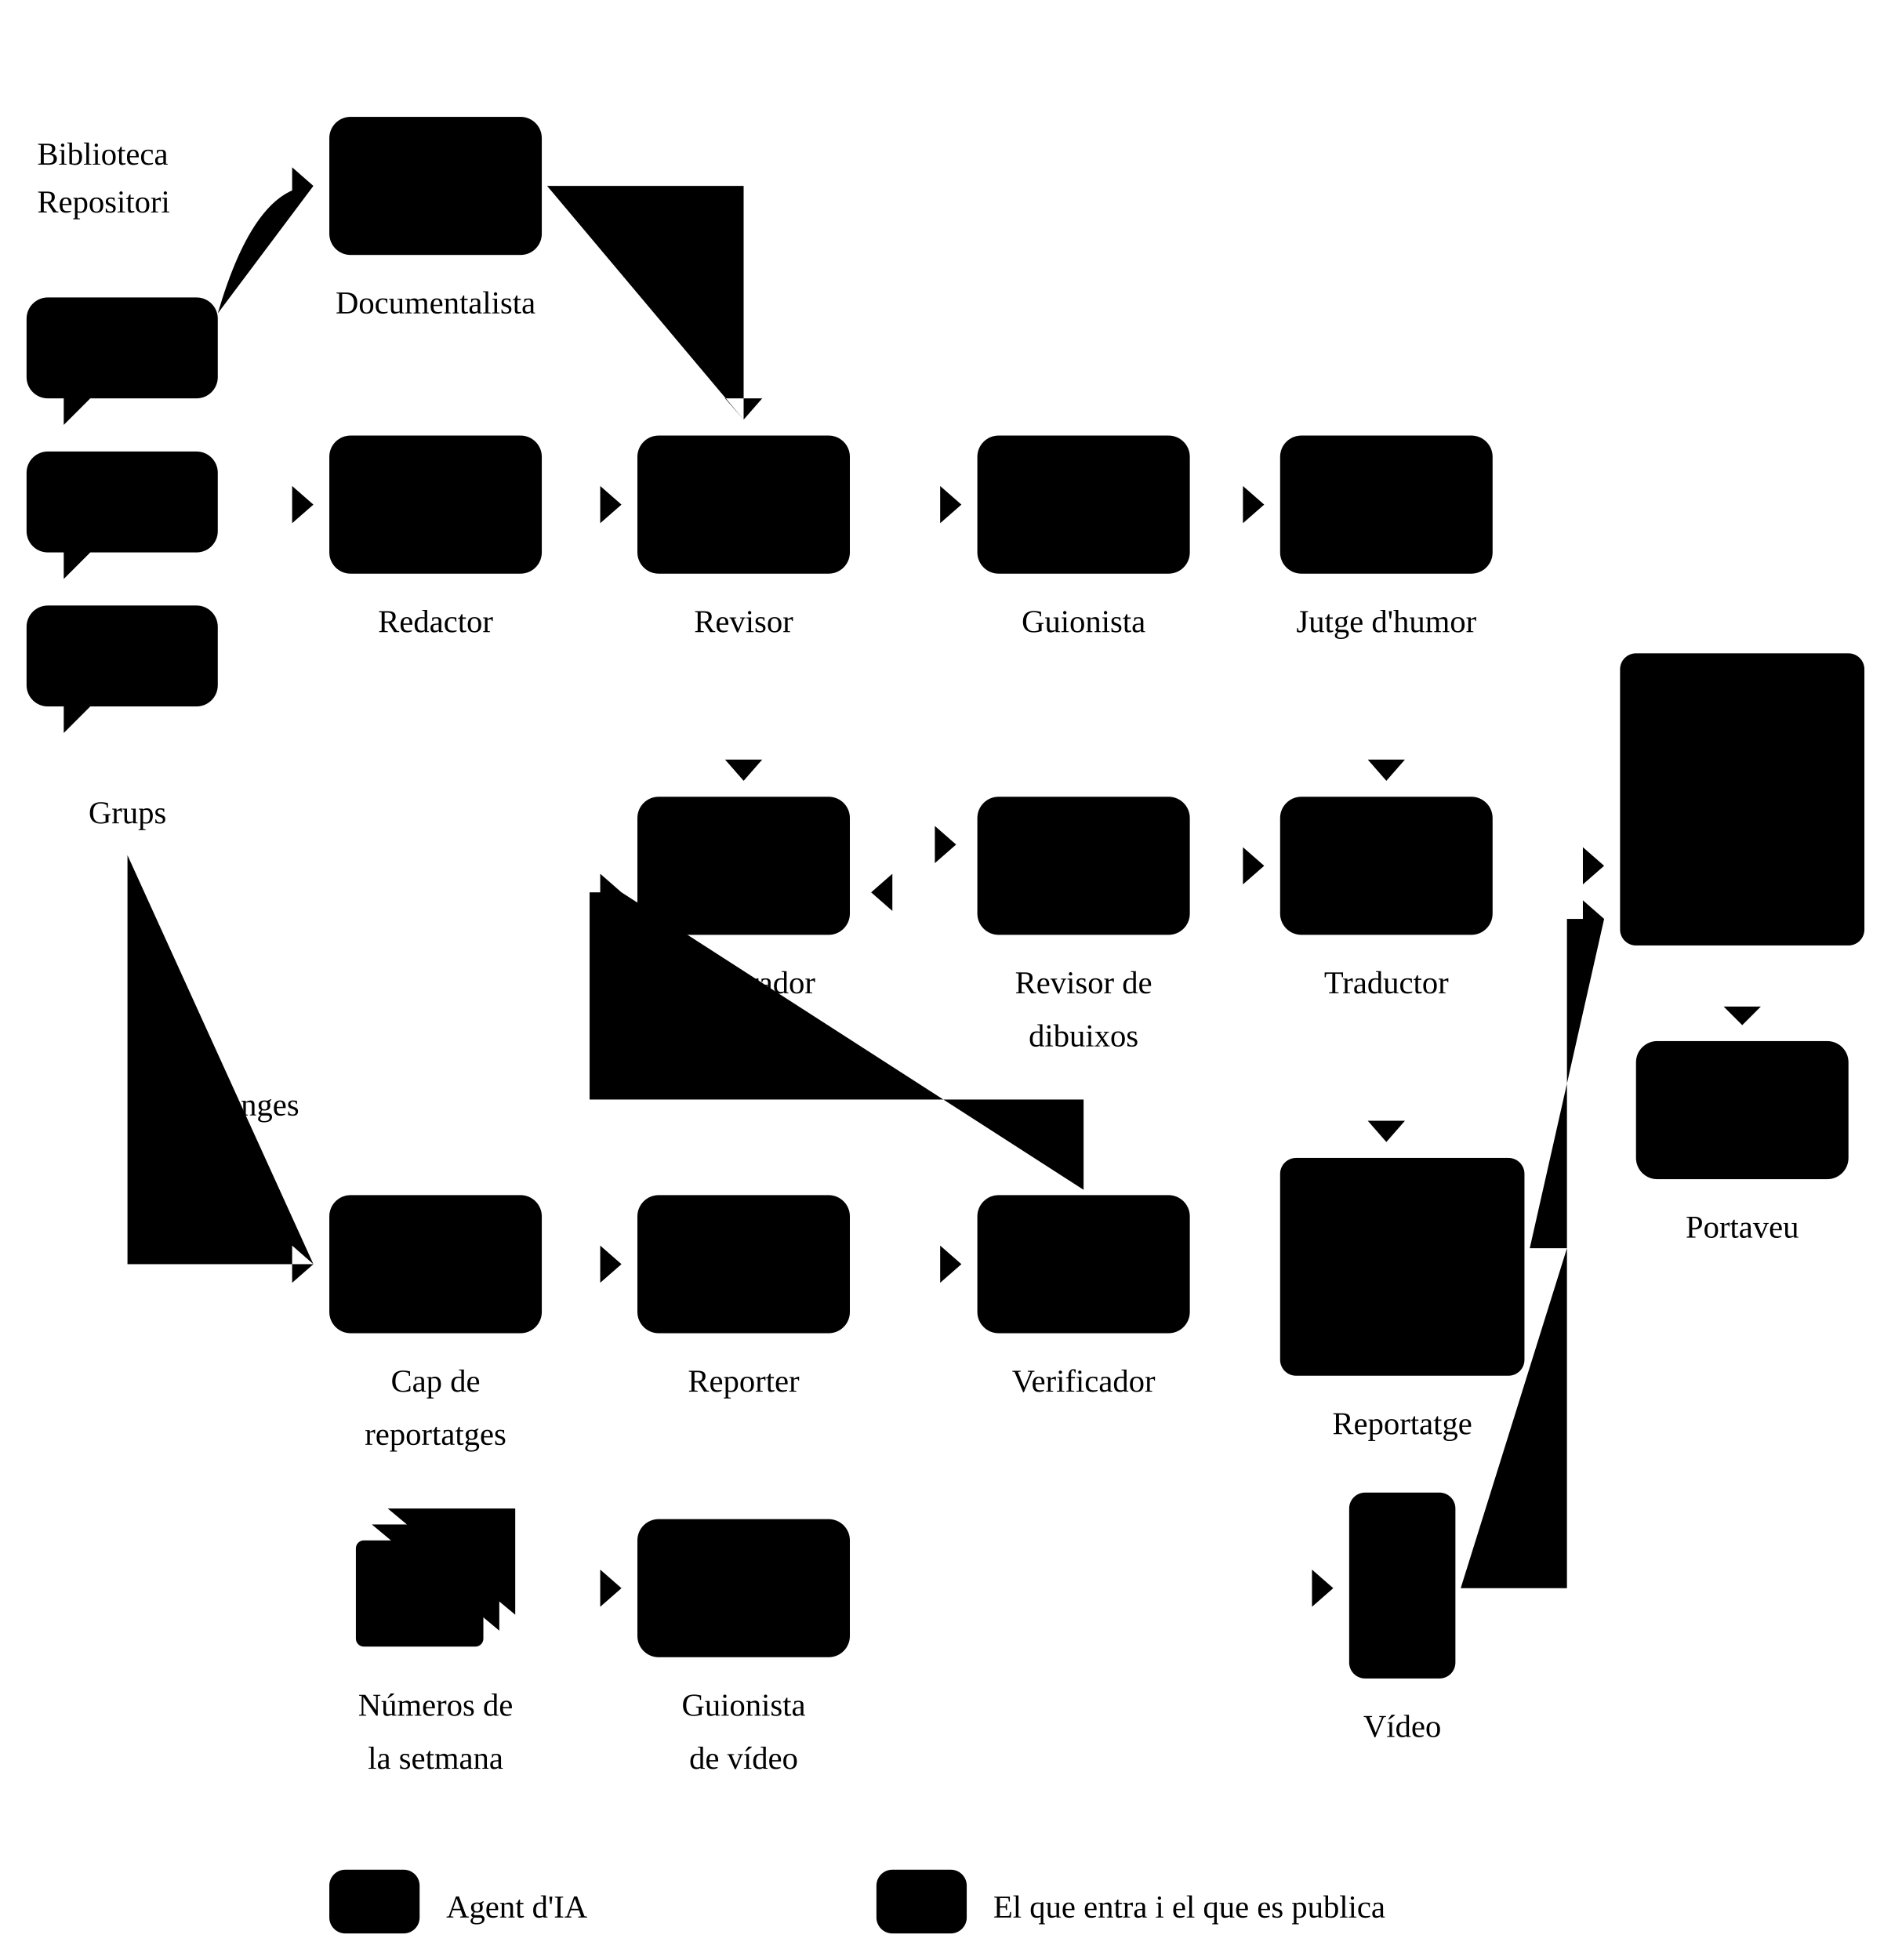
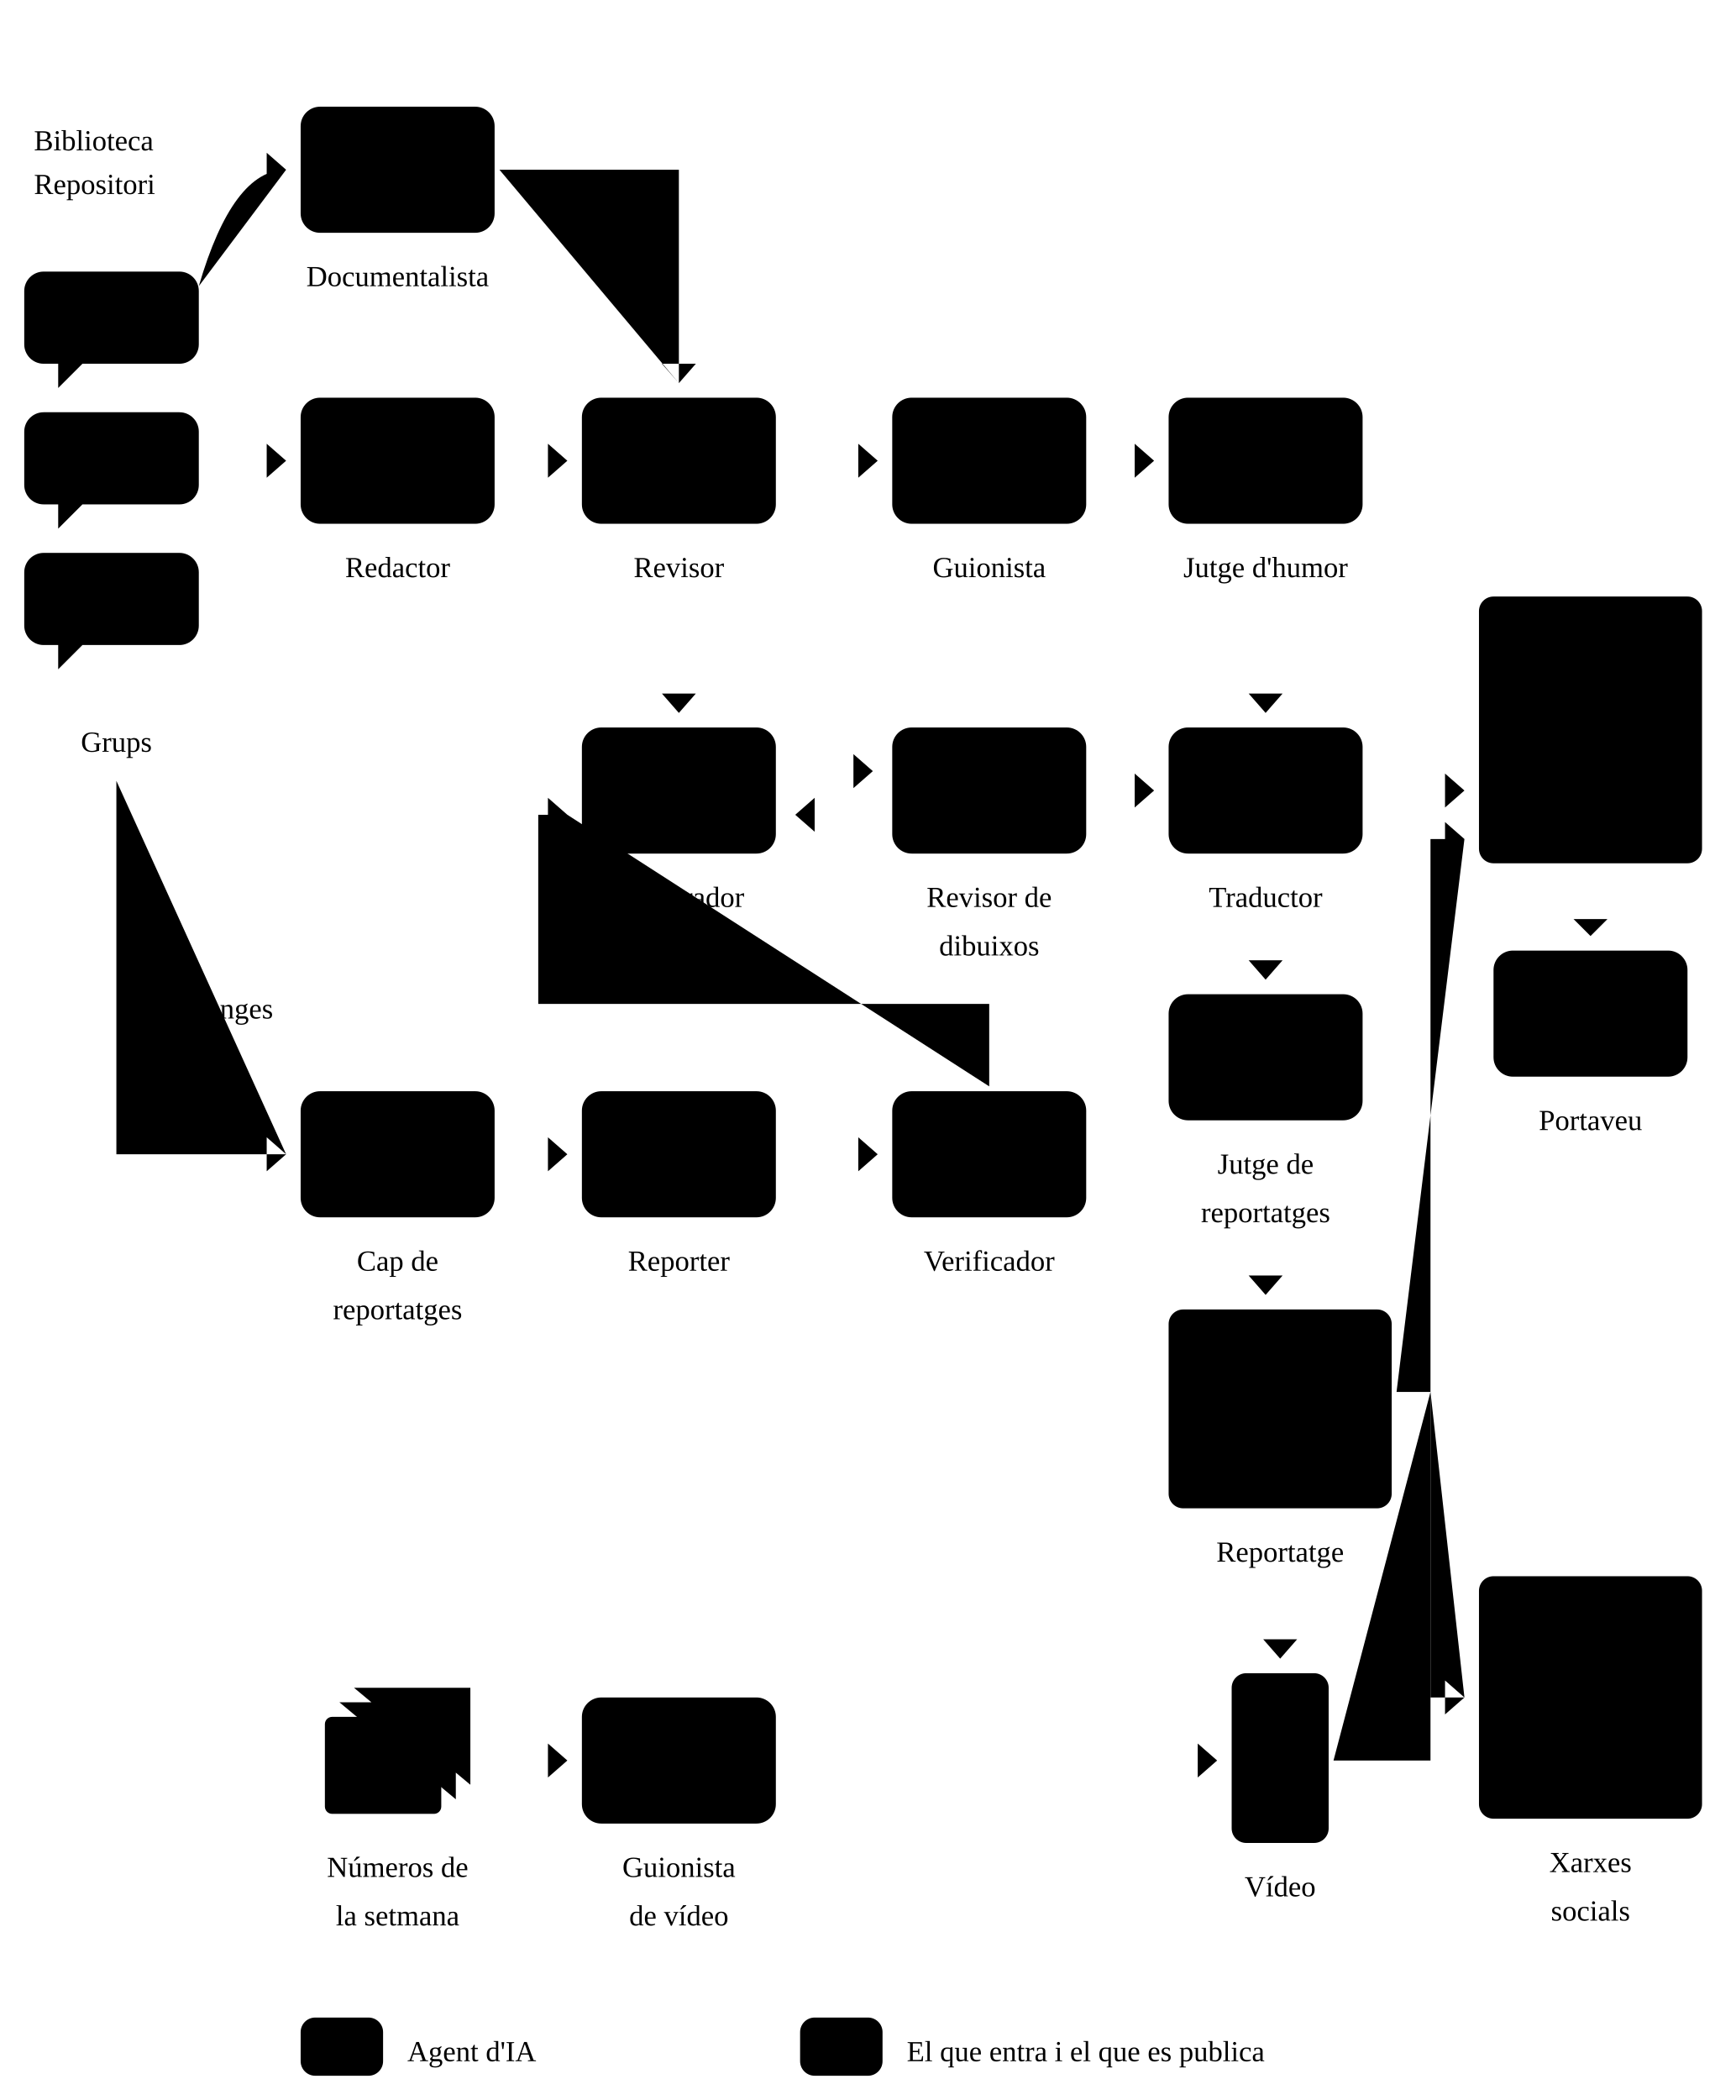
- <svg xmlns="http://www.w3.org/2000/svg" viewBox="0 0 716 738">
+ <svg xmlns="http://www.w3.org/2000/svg" viewBox="0 0 716 866">
  <path class="t" d="M18 112 h56 a8 8 0 0 1 8 8 v22 a8 8 0 0 1 -8 8 h-40 l-10 10 v-10 h-6 a8 8 0 0 1 -8 -8 v-22 a8 8 0 0 1 8 -8 z" />
  <path class="t" d="M18 170 h56 a8 8 0 0 1 8 8 v22 a8 8 0 0 1 -8 8 h-40 l-10 10 v-10 h-6 a8 8 0 0 1 -8 -8 v-22 a8 8 0 0 1 8 -8 z" />
  <path class="t" d="M18 228 h56 a8 8 0 0 1 8 8 v22 a8 8 0 0 1 -8 8 h-40 l-10 10 v-10 h-6 a8 8 0 0 1 -8 -8 v-22 a8 8 0 0 1 8 -8 z" />
  <path class="t" d="M30 126 h34 M30 136 h22 M30 184 h34 M30 194 h26 M30 242 h34 M30 252 h18" />
  <text class="lbl" x="48" y="310" text-anchor="middle">Grups</text>
  <text class="lbl" x="14" y="62">Biblioteca</text>
  <text class="lbl" x="14" y="80">Repositori</text>
  <path class="t" d="M82 118 Q96 70 118 70 M110 63 L118 70 L110 77" />
  <rect class="t fa" x="124" y="44" width="80" height="52" rx="8" />
  <path class="t" d="M146 58 v28 M154 58 v28 M162 62 v24" />
  <path class="a" d="M170 60 l8 26" />
  <text class="lbl" x="164" y="118" text-anchor="middle">Documentalista</text>
  <path class="t" d="M206 70 H280 V158 M273 150 L280 158 L287 150" />
  <path class="t" d="M88 190 L118 190 M110 183 L118 190 L110 197" />
  <rect class="t fa" x="124" y="164" width="80" height="52" rx="8" />
  <path class="a" d="M146 198 L172 172 L180 180 L154 206 L144 208 Z M168 176 L176 184" />
  <text class="lbl" x="164" y="238" text-anchor="middle">Redactor</text>
  <path class="t" d="M206 190 L234 190 M226 183 L234 190 L226 197" />
  <rect class="t fa" x="240" y="164" width="80" height="52" rx="8" />
  <path class="r" d="M260 190 L274 204 L300 176" />
  <text class="lbl" x="280" y="238" text-anchor="middle">Revisor</text>
  <path class="t" d="M322 190 L362 190 M354 183 L362 190 L354 197" />
  <rect class="t fa" x="368" y="164" width="80" height="52" rx="8" />
  <path class="t" d="M392 178 h26 a5 5 0 0 1 5 5 v10 a5 5 0 0 1 -5 5 h-16 l-6 6 v-6 h-4 a5 5 0 0 1 -5 -5 v-10 a5 5 0 0 1 5 -5 z" />
  <path class="a" d="M395 186 h20 M395 192 h12" />
  <text class="lbl" x="408" y="238" text-anchor="middle">Guionista</text>
  <path class="t" d="M450 190 L476 190 M468 183 L476 190 L468 197" />
  <rect class="t fa" x="482" y="164" width="80" height="52" rx="8" />
  <path class="a" d="M530 178.5 L521.5 170 L506 185.5 L514.5 194 Z" />
  <path class="t" d="M522.2 186.2 L536.4 200.4 M500 206 h24" />
  <text class="lbl" x="522" y="238" text-anchor="middle">Jutge d'humor</text>
  <path class="t" d="M280 248 V294 M273 286 L280 294 L287 286" />
  <path class="t" d="M522 248 V294 M515 286 L522 294 L529 286" />
  <rect class="t fa" x="240" y="300" width="80" height="52" rx="8" />
  <path class="a" d="M258 340 Q268 316 282 328 T304 314" />
  <circle class="fz" cx="304" cy="314" r="4" />
  <text class="lbl" x="280" y="374" text-anchor="middle">Il·lustrador</text>
  <path class="t" d="M324 318 L360 318 M352 311 L360 318 L352 325 M364 336 L328 336 M336 329 L328 336 L336 343" />
  <rect class="t fa" x="368" y="300" width="80" height="52" rx="8" />
  <path class="t" d="M386 326 Q408 306 430 326 Q408 346 386 326 Z" />
  <circle class="a" cx="408" cy="326" r="7" />
  <circle class="ft" cx="408" cy="326" r="3" />
  <text class="lbl" x="408" y="374" text-anchor="middle">Revisor de</text>
  <text class="lbl" x="408" y="394" text-anchor="middle">dibuixos</text>
  <path class="t" d="M450 326 L476 326 M468 319 L476 326 L468 333" />
  <rect class="t fa" x="482" y="300" width="80" height="52" rx="8" />
  <text class="ft" x="496" y="331" font-family="Newsreader, Georgia, serif" font-size="15" font-weight="700" text-anchor="middle">ES</text>
  <path class="a" d="M507 326 L517 326 M513 322 L517 326 L513 330" />
  <text class="ft" x="531" y="321" font-family="Newsreader, Georgia, serif" font-size="10.5" font-weight="700" text-anchor="middle">CA</text>
  <text class="ft" x="551" y="321" font-family="Newsreader, Georgia, serif" font-size="10.5" font-weight="700" text-anchor="middle">GL</text>
  <text class="ft" x="531" y="337" font-family="Newsreader, Georgia, serif" font-size="10.5" font-weight="700" text-anchor="middle">EU</text>
  <text class="ft" x="551" y="337" font-family="Newsreader, Georgia, serif" font-size="10.5" font-weight="700" text-anchor="middle">EN</text>
  <text class="lbl" x="522" y="374" text-anchor="middle">Traductor</text>
  <path class="t" d="M564 326 L604 326 M596 319 L604 326 L596 333" />
  <rect class="t" x="610" y="246" width="92" height="110" rx="6" />
  <path class="t" d="M622 266 h68 M622 274 h68" />
  <path class="t" d="M622 290 h30 M622 300 h30 M622 310 h30 M622 320 h30 M660 290 h30 v34 h-30 z" />
  <text class="lbl" x="656" y="346" text-anchor="middle">7:00</text>
  <path class="t" d="M656 358 L656 386 M649 379 L656 386 L663 379" />
  <rect class="t fa" x="616" y="392" width="80" height="52" rx="8" />
  <path class="a" d="M640.5 414.5 L667.5 407 L667.5 425 L640.5 419 Z M653.4 423.2 a4.5 4.5 0 1 1 -8.7 -2.4" />
  <text class="lbl" x="656" y="466" text-anchor="middle">Portaveu</text>
  <text class="lbl" x="58" y="420">Diumenges</text>
  <path class="t" d="M48 322 V476 H118 M110 469 L118 476 L110 483" />
  <rect class="t fa" x="124" y="450" width="80" height="52" rx="8" />
  <circle class="t" cx="164" cy="476" r="14" />
  <circle class="ft" cx="164" cy="476" r="4" />
  <text class="lbl" x="164" y="524" text-anchor="middle">Cap de</text>
  <text class="lbl" x="164" y="544" text-anchor="middle">reportatges</text>
  <path class="t" d="M206 476 L234 476 M226 469 L234 476 L226 483" />
  <rect class="t fa" x="240" y="450" width="80" height="52" rx="8" />
  <circle class="t" cx="274" cy="472" r="10" />
  <path class="a" d="M281 479 L294 492" />
  <text class="lbl" x="280" y="524" text-anchor="middle">Reporter</text>
  <path class="t" d="M322 476 L362 476 M354 469 L362 476 L354 483" />
  <rect class="t fa" x="368" y="450" width="80" height="52" rx="8" />
  <path class="t" d="M384 464 h20 M384 474 h20 M384 484 h14" />
  <path class="a" d="M410 478 L418 486 L434 466" />
  <text class="lbl" x="408" y="524" text-anchor="middle">Verificador</text>
  <path class="t" d="M408 448 V414 H222 V336 H234 M226 329 L234 336 L226 343" />
-   <path class="t" d="M522 382 V430 M515 422 L522 430 L529 422" />
-   <rect class="t" x="482" y="436" width="92" height="82" rx="6" />
-   <path class="t" d="M494 452 h68 M494 460 h68 M494 474 h68 M494 484 h68 M494 494 h68 M494 504 h40" />
-   <text class="lbl" x="528" y="540" text-anchor="middle">Reportatge</text>
-   <path class="t" d="M576 470 H590 V346 H604 M596 339 L604 346 L596 353" />
-   <path class="t" d="M146 568 h48 v40 M140 574 h48 v40" />
-   <rect class="t" x="134" y="580" width="48" height="40" rx="3" />
-   <path class="t" d="M141 591 h34 M141 600 h34 M141 609 h22" />
-   <text class="lbl" x="164" y="646" text-anchor="middle">Números de</text>
-   <text class="lbl" x="164" y="666" text-anchor="middle">la setmana</text>
-   <path class="t" d="M206 598 L234 598 M226 591 L234 598 L226 605" />
-   <rect class="t fa" x="240" y="572" width="80" height="52" rx="8" />
-   <rect class="t" x="262" y="594" width="36" height="20" rx="2" />
-   <path class="a" d="M262 590 L294 581 L296 587 L264 596 Z" />
-   <text class="lbl" x="280" y="646" text-anchor="middle">Guionista</text>
-   <text class="lbl" x="280" y="666" text-anchor="middle">de vídeo</text>
-   <path class="t" d="M322 598 L502 598 M494 591 L502 598 L494 605" />
-   <rect class="t" x="508" y="562" width="40" height="70" rx="6" />
-   <path class="t" d="M522 586 L539 597 L522 608 Z" />
-   <text class="lbl" x="528" y="654" text-anchor="middle">Vídeo</text>
-   <path class="t" d="M550 598 H590 V470" />
-   <path class="t" d="M14 690 H702" />
-   <rect class="t fa" x="124" y="704" width="34" height="24" rx="6" />
-   <text class="lbl" x="168" y="722">Agent d'IA</text>
-   <rect class="t" x="330" y="704" width="34" height="24" rx="6" />
-   <text class="lbl" x="374" y="722">El que entra i el que es publica</text>
+   <path class="t" d="M522 382 V404 M515 396 L522 404 L529 396" />
+   <rect class="t fa" x="482" y="410" width="80" height="52" rx="8" />
+   <path class="t" d="M522 422 V452 M512 452 H532 M502 427 H542" />
+   <path class="a" d="M502 427 L496 441 M502 427 L508 441 M542 427 L536 441 M542 427 L548 441 M495 441 h14 a7 5 0 0 1 -14 0 z M535 441 h14 a7 5 0 0 1 -14 0 z" />
+   <text class="lbl" x="522" y="484" text-anchor="middle">Jutge de</text>
+   <text class="lbl" x="522" y="504" text-anchor="middle">reportatges</text>
+   <path class="t" d="M522 512 V534 M515 526 L522 534 L529 526" />
+   <g transform="translate(0 104)">
+     <rect class="t" x="482" y="436" width="92" height="82" rx="6" />
+     <path class="t" d="M494 452 h68 M494 460 h68 M494 474 h68 M494 484 h68 M494 494 h68 M494 504 h40" />
+     <text class="lbl" x="528" y="540" text-anchor="middle">Reportatge</text>
+   </g>
+   <path class="t" d="M576 574 H590 V346 H604 M596 339 L604 346 L596 353" />
+   <path class="t" d="M528 654 V684 M521 676 L528 684 L535 676" />
+   <path class="t" d="M590 574 V700 H604 M596 693 L604 700 L596 707" />
+   <rect class="t" x="610" y="650" width="92" height="100" rx="6" />
+   <path class="t" d="M650 681 L662 674 M650 691 L662 698" />
+   <circle class="a" cx="667" cy="671" r="6" />
+   <circle class="a" cx="645" cy="686" r="6" />
+   <circle class="a" cx="667" cy="701" r="6" />
+   <text class="lbl" x="656" y="736" text-anchor="middle">12:00</text>
+   <text class="lbl" x="656" y="772" text-anchor="middle">Xarxes</text>
+   <text class="lbl" x="656" y="792" text-anchor="middle">socials</text>
+   <g transform="translate(0 128)">
+     <path class="t" d="M146 568 h48 v40 M140 574 h48 v40" />
+     <rect class="t" x="134" y="580" width="48" height="40" rx="3" />
+     <path class="t" d="M141 591 h34 M141 600 h34 M141 609 h22" />
+     <text class="lbl" x="164" y="646" text-anchor="middle">Números de</text>
+     <text class="lbl" x="164" y="666" text-anchor="middle">la setmana</text>
+     <path class="t" d="M206 598 L234 598 M226 591 L234 598 L226 605" />
+     <rect class="t fa" x="240" y="572" width="80" height="52" rx="8" />
+     <rect class="t" x="262" y="594" width="36" height="20" rx="2" />
+     <path class="a" d="M262 590 L294 581 L296 587 L264 596 Z" />
+     <text class="lbl" x="280" y="646" text-anchor="middle">Guionista</text>
+     <text class="lbl" x="280" y="666" text-anchor="middle">de vídeo</text>
+     <path class="t" d="M322 598 L502 598 M494 591 L502 598 L494 605" />
+     <rect class="t" x="508" y="562" width="40" height="70" rx="6" />
+     <path class="t" d="M522 586 L539 597 L522 608 Z" />
+     <text class="lbl" x="528" y="654" text-anchor="middle">Vídeo</text>
+     <path class="t" d="M550 598 H590 V446" />
+   </g>
+   <g transform="translate(0 128)">
+     <path class="t" d="M14 690 H702" />
+     <rect class="t fa" x="124" y="704" width="34" height="24" rx="6" />
+     <text class="lbl" x="168" y="722">Agent d'IA</text>
+     <rect class="t" x="330" y="704" width="34" height="24" rx="6" />
+     <text class="lbl" x="374" y="722">El que entra i el que es publica</text>
+   </g>
</svg>
